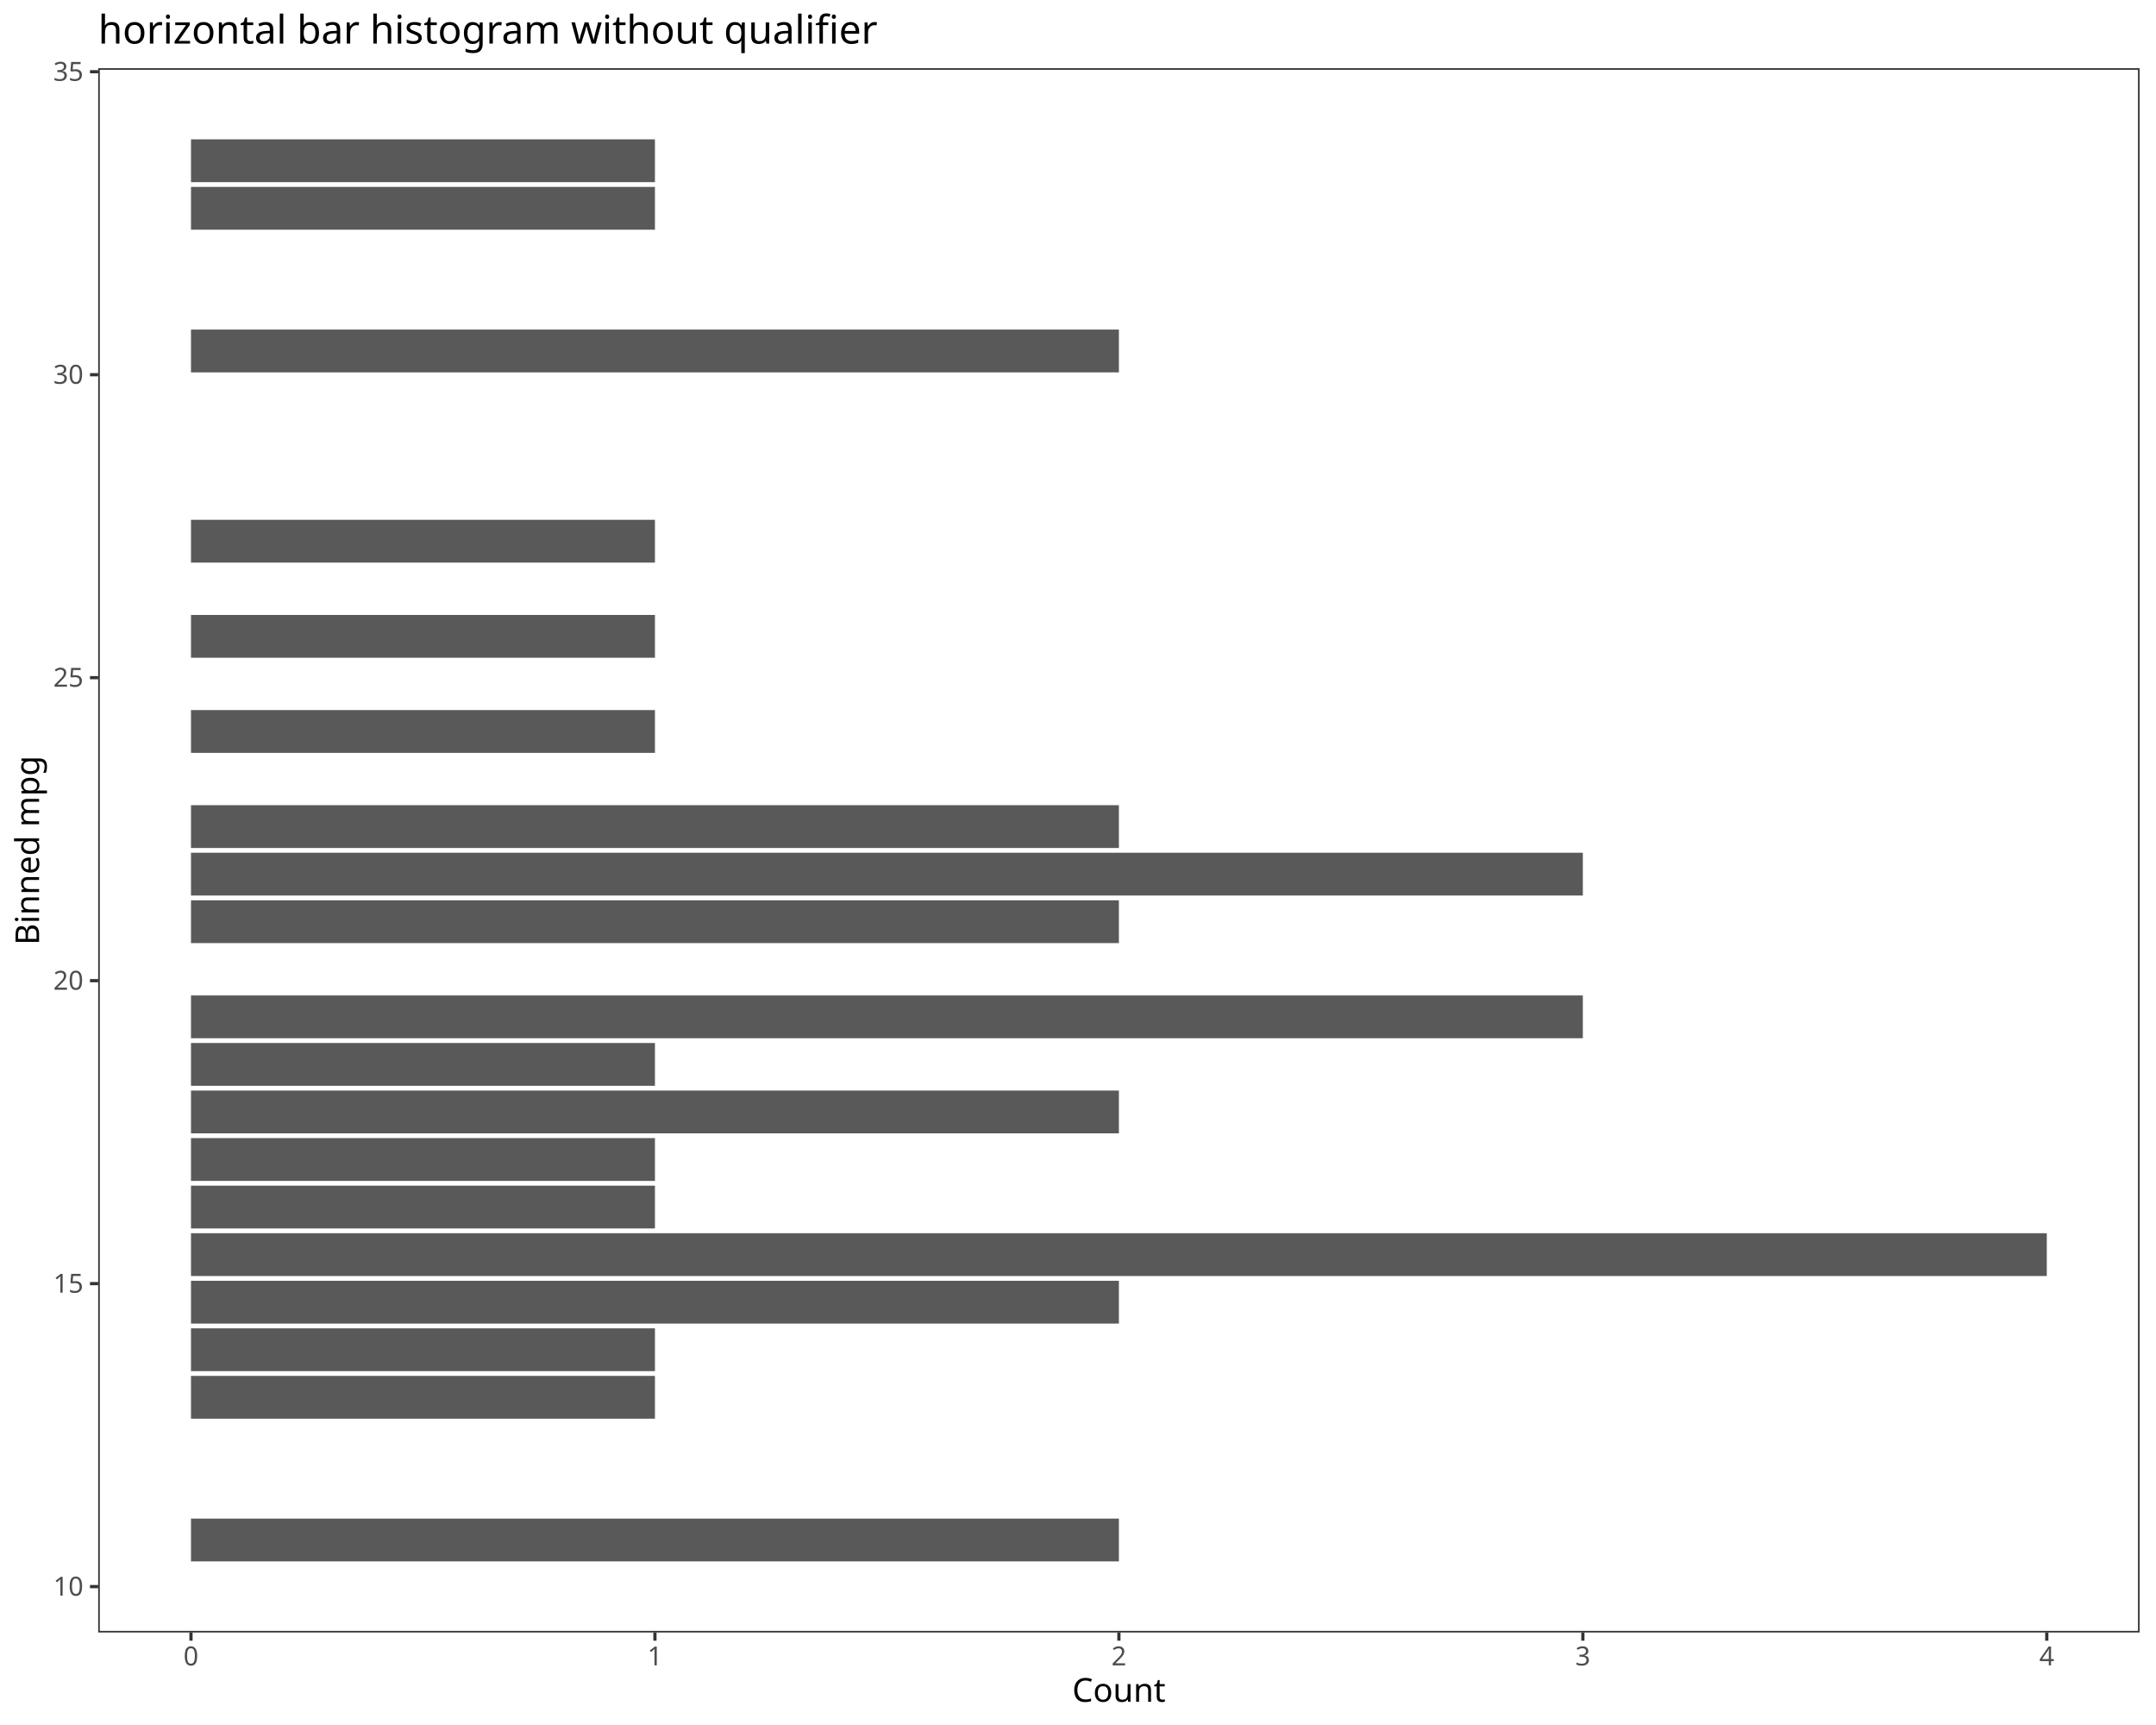
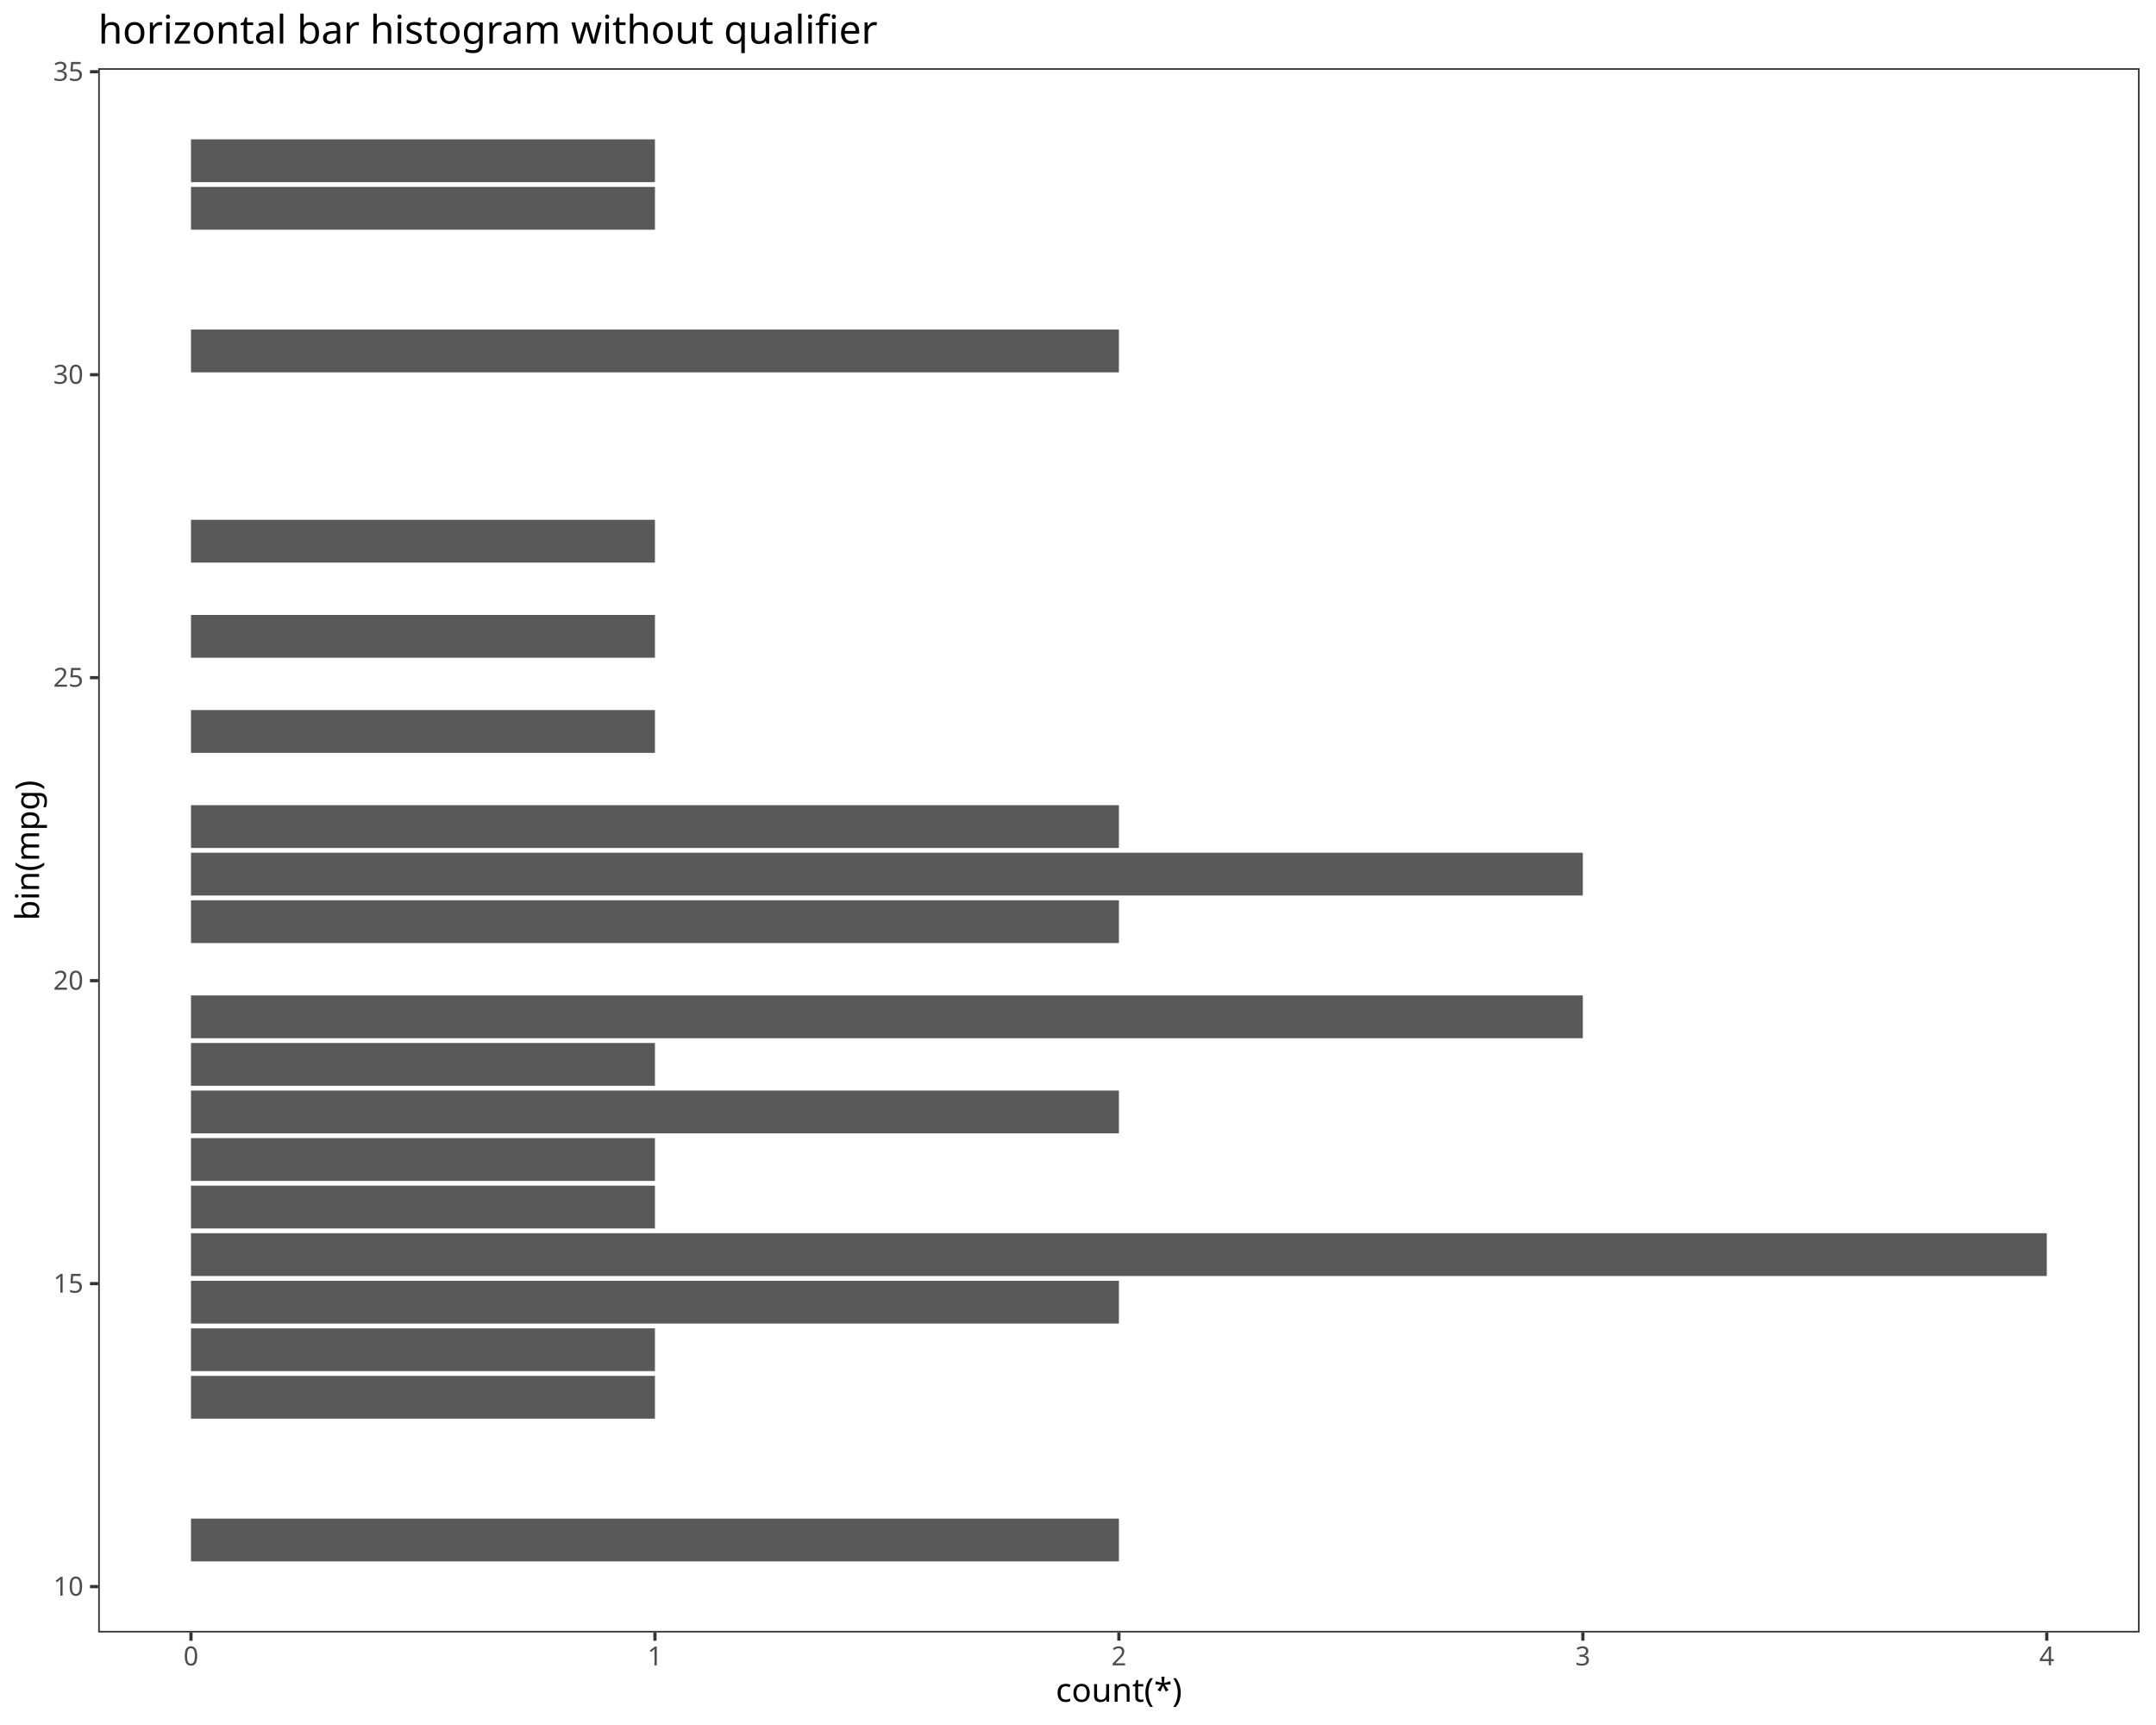
<svg xmlns="http://www.w3.org/2000/svg" class="svglite" data-engine-version="2.0" width="720.00pt" height="576.00pt" viewBox="0 0 720.00 576.00">
  <defs>
    <style type="text/css">
    .svglite line, .svglite polyline, .svglite polygon, .svglite path, .svglite rect, .svglite circle {
      fill: none;
      stroke: #000000;
      stroke-linecap: round;
      stroke-linejoin: round;
      stroke-miterlimit: 10.00;
    }
  </style>
  </defs>
  <rect width="100%" height="100%" style="stroke: none; fill: #FFFFFF;" />
  <defs>
    <clipPath id="cpMC4wMHw3MjAuMDB8MC4wMHw1NzYuMDA=">
      <rect x="0.00" y="0.00" width="720.00" height="576.00" />
    </clipPath>
  </defs>
  <g clip-path="url(#cpMC4wMHw3MjAuMDB8MC4wMHw1NzYuMDA=)">
    <rect x="0.00" y="0.00" width="720.00" height="576.00" style="stroke-width: 1.07; stroke: #FFFFFF; fill: #FFFFFF;" />
  </g>
  <defs>
    <clipPath id="cpMzIuNzl8NzE0LjUyfDIyLjc4fDU0NS4xMQ==">
      <rect x="32.79" y="22.78" width="681.73" height="522.33" />
    </clipPath>
  </defs>
  <g clip-path="url(#cpMzIuNzl8NzE0LjUyfDIyLjc4fDU0NS4xMQ==)">
    <rect x="32.79" y="22.78" width="681.73" height="522.33" style="stroke-width: 1.07; stroke: none; fill: #FFFFFF;" />
    <rect x="63.78" y="507.08" width="309.88" height="14.29" style="stroke-width: 1.07; stroke: none; stroke-linecap: butt; stroke-linejoin: miter; fill: #595959;" />
    <rect x="63.78" y="459.43" width="154.94" height="14.29" style="stroke-width: 1.07; stroke: none; stroke-linecap: butt; stroke-linejoin: miter; fill: #595959;" />
    <rect x="63.78" y="443.55" width="154.94" height="14.29" style="stroke-width: 1.07; stroke: none; stroke-linecap: butt; stroke-linejoin: miter; fill: #595959;" />
    <rect x="63.78" y="427.67" width="309.88" height="14.29" style="stroke-width: 1.07; stroke: none; stroke-linecap: butt; stroke-linejoin: miter; fill: #595959;" />
    <rect x="63.78" y="411.79" width="619.75" height="14.29" style="stroke-width: 1.07; stroke: none; stroke-linecap: butt; stroke-linejoin: miter; fill: #595959;" />
    <rect x="63.78" y="395.91" width="154.94" height="14.29" style="stroke-width: 1.07; stroke: none; stroke-linecap: butt; stroke-linejoin: miter; fill: #595959;" />
    <rect x="63.78" y="380.03" width="154.94" height="14.29" style="stroke-width: 1.07; stroke: none; stroke-linecap: butt; stroke-linejoin: miter; fill: #595959;" />
    <rect x="63.78" y="364.15" width="309.88" height="14.29" style="stroke-width: 1.07; stroke: none; stroke-linecap: butt; stroke-linejoin: miter; fill: #595959;" />
    <rect x="63.78" y="348.27" width="154.94" height="14.29" style="stroke-width: 1.07; stroke: none; stroke-linecap: butt; stroke-linejoin: miter; fill: #595959;" />
    <rect x="63.78" y="332.39" width="464.81" height="14.29" style="stroke-width: 1.07; stroke: none; stroke-linecap: butt; stroke-linejoin: miter; fill: #595959;" />
    <rect x="63.78" y="300.62" width="309.88" height="14.29" style="stroke-width: 1.07; stroke: none; stroke-linecap: butt; stroke-linejoin: miter; fill: #595959;" />
    <rect x="63.78" y="284.74" width="464.81" height="14.29" style="stroke-width: 1.07; stroke: none; stroke-linecap: butt; stroke-linejoin: miter; fill: #595959;" />
    <rect x="63.78" y="268.86" width="309.88" height="14.29" style="stroke-width: 1.07; stroke: none; stroke-linecap: butt; stroke-linejoin: miter; fill: #595959;" />
    <rect x="63.78" y="237.10" width="154.94" height="14.29" style="stroke-width: 1.07; stroke: none; stroke-linecap: butt; stroke-linejoin: miter; fill: #595959;" />
    <rect x="63.78" y="205.34" width="154.94" height="14.29" style="stroke-width: 1.07; stroke: none; stroke-linecap: butt; stroke-linejoin: miter; fill: #595959;" />
    <rect x="63.78" y="173.57" width="154.94" height="14.29" style="stroke-width: 1.07; stroke: none; stroke-linecap: butt; stroke-linejoin: miter; fill: #595959;" />
    <rect x="63.78" y="110.05" width="309.88" height="14.29" style="stroke-width: 1.07; stroke: none; stroke-linecap: butt; stroke-linejoin: miter; fill: #595959;" />
    <rect x="63.78" y="62.41" width="154.94" height="14.29" style="stroke-width: 1.07; stroke: none; stroke-linecap: butt; stroke-linejoin: miter; fill: #595959;" />
    <rect x="63.78" y="46.53" width="154.94" height="14.29" style="stroke-width: 1.07; stroke: none; stroke-linecap: butt; stroke-linejoin: miter; fill: #595959;" />
    <rect x="32.79" y="22.78" width="681.73" height="522.33" style="stroke-width: 1.07; stroke: #333333;" />
  </g>
  <g clip-path="url(#cpMC4wMHw3MjAuMDB8MC4wMHw1NzYuMDA=)">
    <text x="27.86" y="532.81" text-anchor="end" style="font-size: 8.80px; fill: #4D4D4D; font-family: sans;" textLength="9.79px" lengthAdjust="spacingAndGlyphs">10</text>
    <text x="27.86" y="431.64" text-anchor="end" style="font-size: 8.80px; fill: #4D4D4D; font-family: sans;" textLength="9.79px" lengthAdjust="spacingAndGlyphs">15</text>
    <text x="27.86" y="330.48" text-anchor="end" style="font-size: 8.80px; fill: #4D4D4D; font-family: sans;" textLength="9.79px" lengthAdjust="spacingAndGlyphs">20</text>
    <text x="27.86" y="229.31" text-anchor="end" style="font-size: 8.80px; fill: #4D4D4D; font-family: sans;" textLength="9.79px" lengthAdjust="spacingAndGlyphs">25</text>
    <text x="27.86" y="128.14" text-anchor="end" style="font-size: 8.80px; fill: #4D4D4D; font-family: sans;" textLength="9.79px" lengthAdjust="spacingAndGlyphs">30</text>
    <text x="27.86" y="26.98" text-anchor="end" style="font-size: 8.80px; fill: #4D4D4D; font-family: sans;" textLength="9.79px" lengthAdjust="spacingAndGlyphs">35</text>
    <polyline points="30.05,529.78 32.79,529.78 " style="stroke-width: 1.07; stroke: #333333; stroke-linecap: butt;" />
    <polyline points="30.05,428.62 32.79,428.62 " style="stroke-width: 1.07; stroke: #333333; stroke-linecap: butt;" />
    <polyline points="30.05,327.45 32.79,327.45 " style="stroke-width: 1.07; stroke: #333333; stroke-linecap: butt;" />
    <polyline points="30.05,226.28 32.79,226.28 " style="stroke-width: 1.07; stroke: #333333; stroke-linecap: butt;" />
    <polyline points="30.05,125.12 32.79,125.12 " style="stroke-width: 1.07; stroke: #333333; stroke-linecap: butt;" />
    <polyline points="30.05,23.95 32.79,23.95 " style="stroke-width: 1.07; stroke: #333333; stroke-linecap: butt;" />
    <polyline points="63.78,547.85 63.78,545.11 " style="stroke-width: 1.07; stroke: #333333; stroke-linecap: butt;" />
    <polyline points="218.72,547.85 218.72,545.11 " style="stroke-width: 1.07; stroke: #333333; stroke-linecap: butt;" />
    <polyline points="373.66,547.85 373.66,545.11 " style="stroke-width: 1.07; stroke: #333333; stroke-linecap: butt;" />
    <polyline points="528.60,547.85 528.60,545.11 " style="stroke-width: 1.07; stroke: #333333; stroke-linecap: butt;" />
    <polyline points="683.53,547.85 683.53,545.11 " style="stroke-width: 1.07; stroke: #333333; stroke-linecap: butt;" />
    <text x="63.78" y="556.10" text-anchor="middle" style="font-size: 8.80px; fill: #4D4D4D; font-family: sans;" textLength="4.89px" lengthAdjust="spacingAndGlyphs">0</text>
    <text x="218.72" y="556.10" text-anchor="middle" style="font-size: 8.80px; fill: #4D4D4D; font-family: sans;" textLength="4.89px" lengthAdjust="spacingAndGlyphs">1</text>
    <text x="373.66" y="556.10" text-anchor="middle" style="font-size: 8.80px; fill: #4D4D4D; font-family: sans;" textLength="4.89px" lengthAdjust="spacingAndGlyphs">2</text>
    <text x="528.60" y="556.10" text-anchor="middle" style="font-size: 8.80px; fill: #4D4D4D; font-family: sans;" textLength="4.89px" lengthAdjust="spacingAndGlyphs">3</text>
    <text x="683.53" y="556.10" text-anchor="middle" style="font-size: 8.80px; fill: #4D4D4D; font-family: sans;" textLength="4.89px" lengthAdjust="spacingAndGlyphs">4</text>
-     <text x="373.66" y="568.24" text-anchor="middle" style="font-size: 11.00px; font-family: sans;" textLength="29.36px" lengthAdjust="spacingAndGlyphs">Count</text>
-     <text transform="translate(13.05,283.95) rotate(-90)" text-anchor="middle" style="font-size: 11.00px; font-family: sans;" textLength="58.71px" lengthAdjust="spacingAndGlyphs">Binned mpg</text>
+     <text x="373.66" y="568.24" text-anchor="middle" style="font-size: 11.00px; font-family: sans;" textLength="38.52px" lengthAdjust="spacingAndGlyphs">count(*)</text>
+     <text transform="translate(13.05,283.95) rotate(-90)" text-anchor="middle" style="font-size: 11.00px; font-family: sans;" textLength="43.41px" lengthAdjust="spacingAndGlyphs">bin(mpg)</text>
    <text x="32.79" y="14.56" style="font-size: 13.20px; font-family: sans;" textLength="237.00px" lengthAdjust="spacingAndGlyphs">horizontal bar histogram without qualifier</text>
  </g>
</svg>
